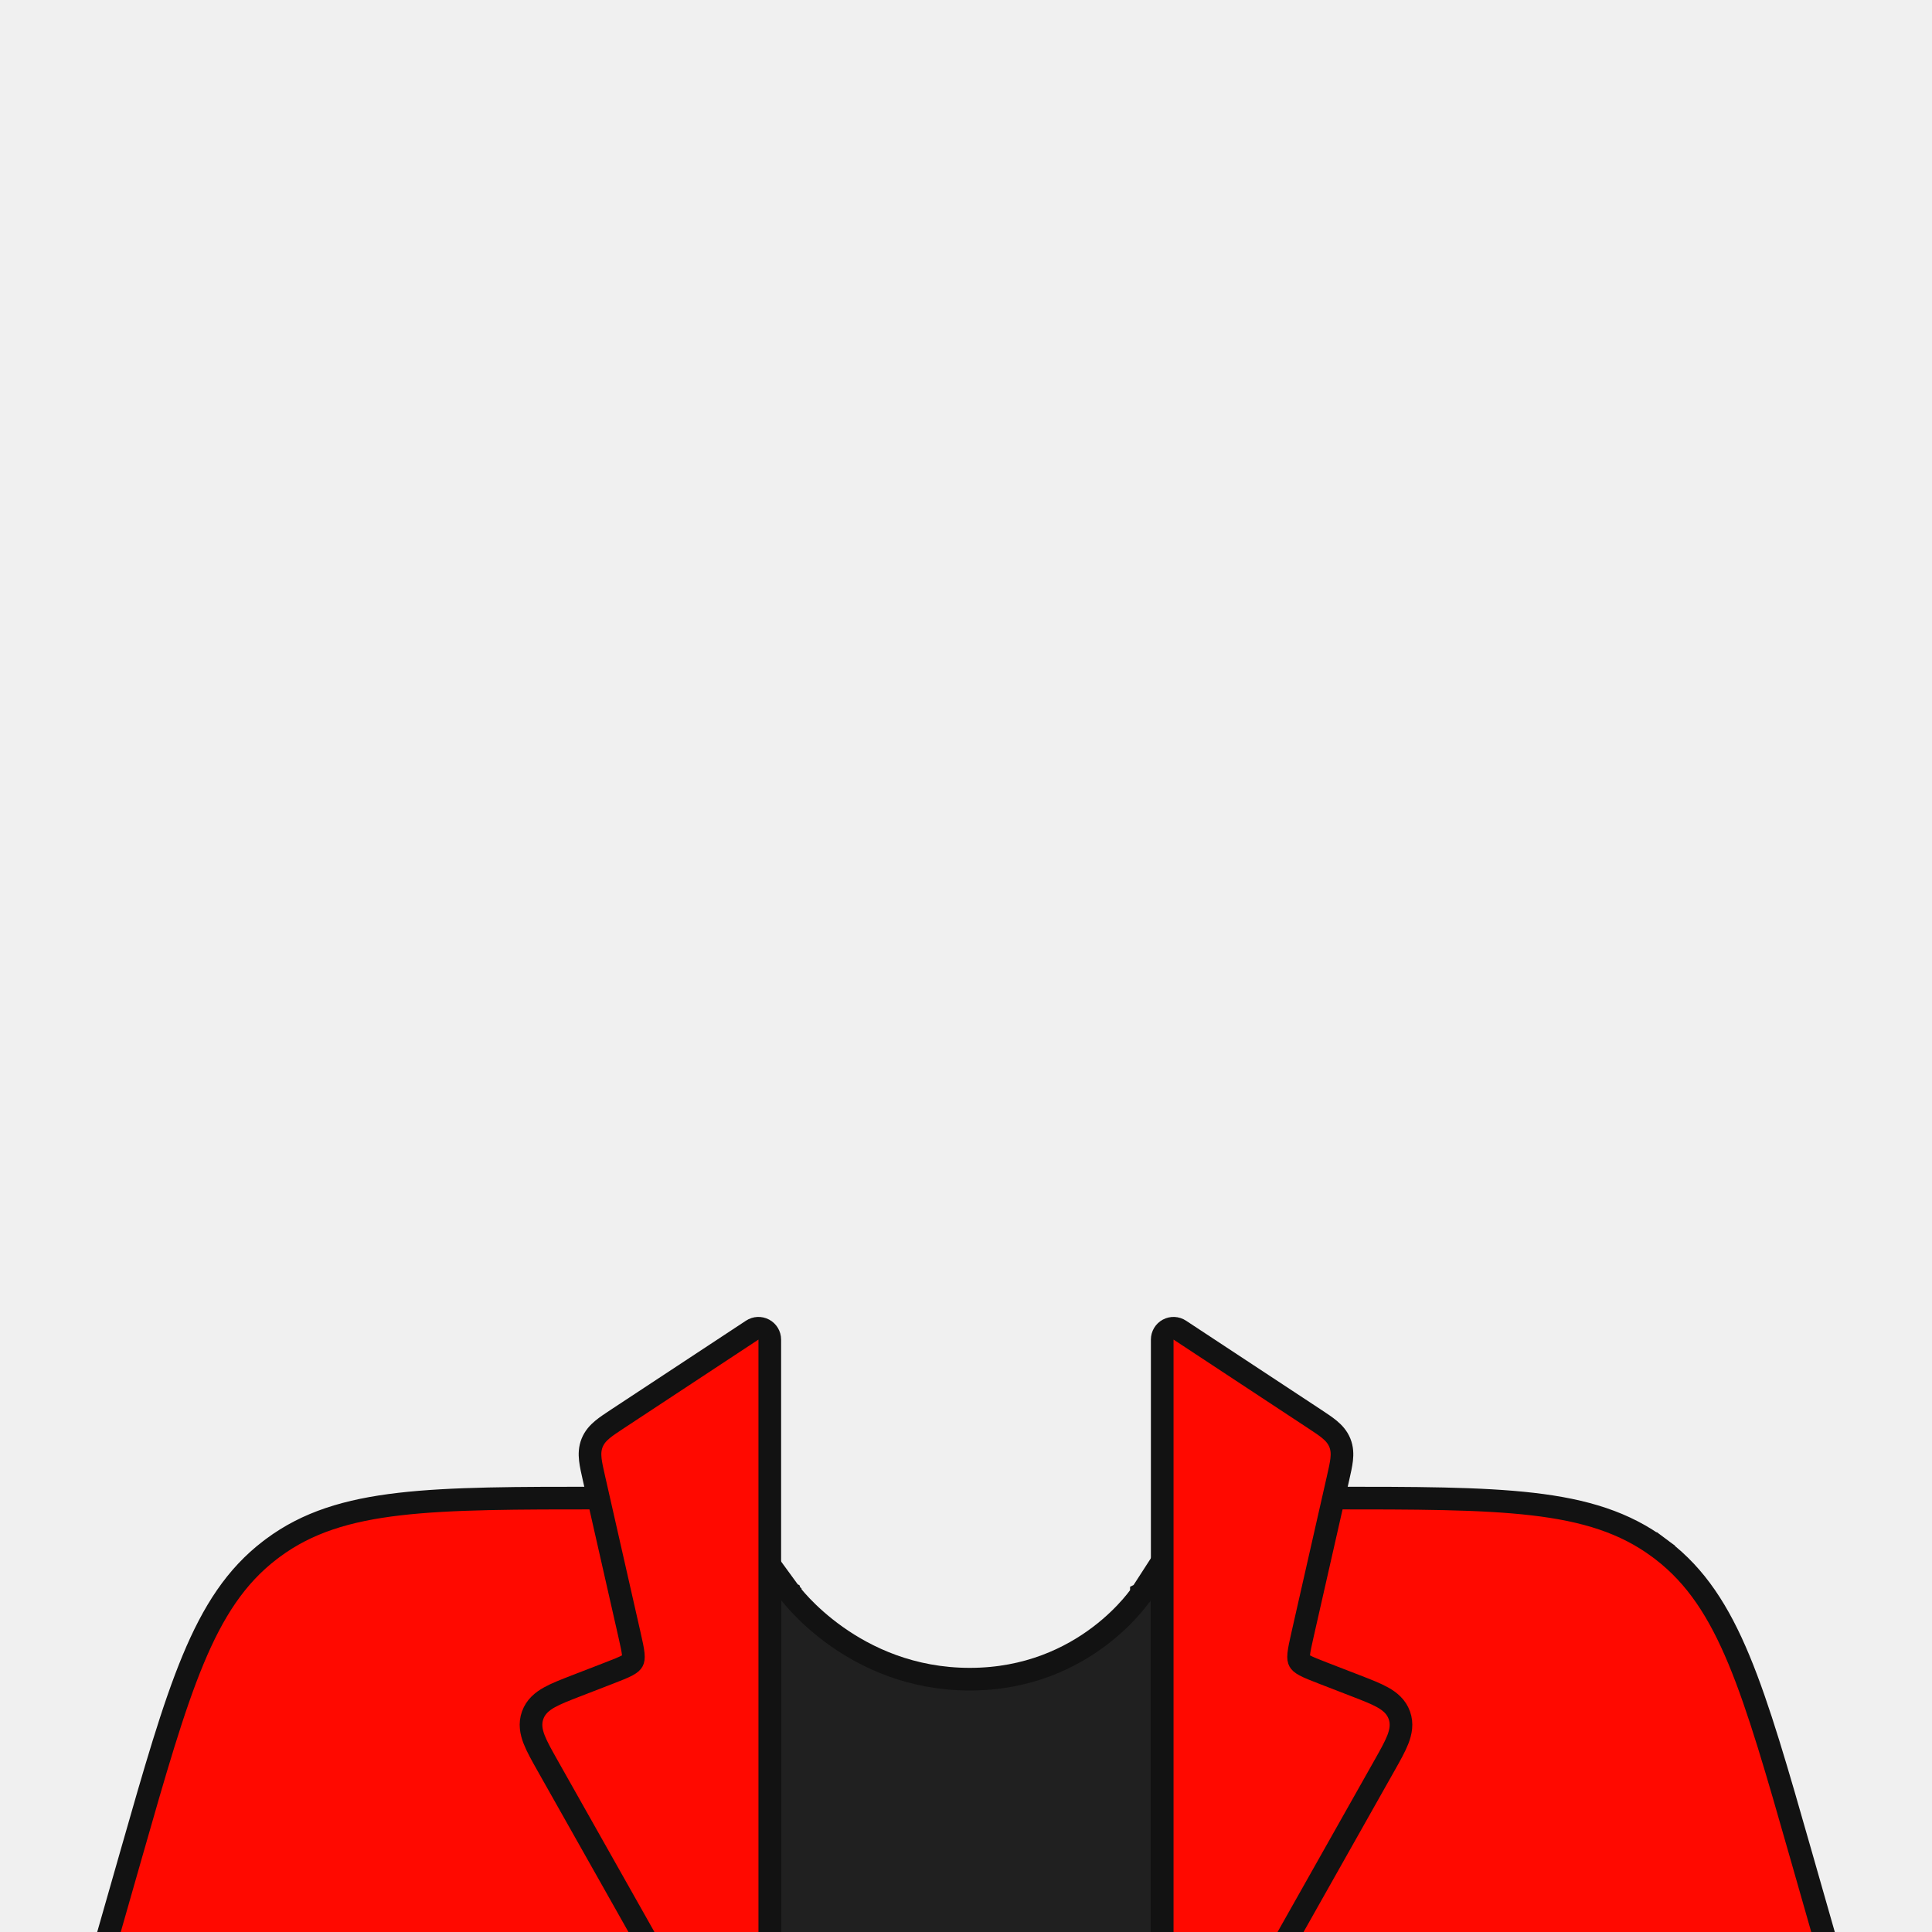
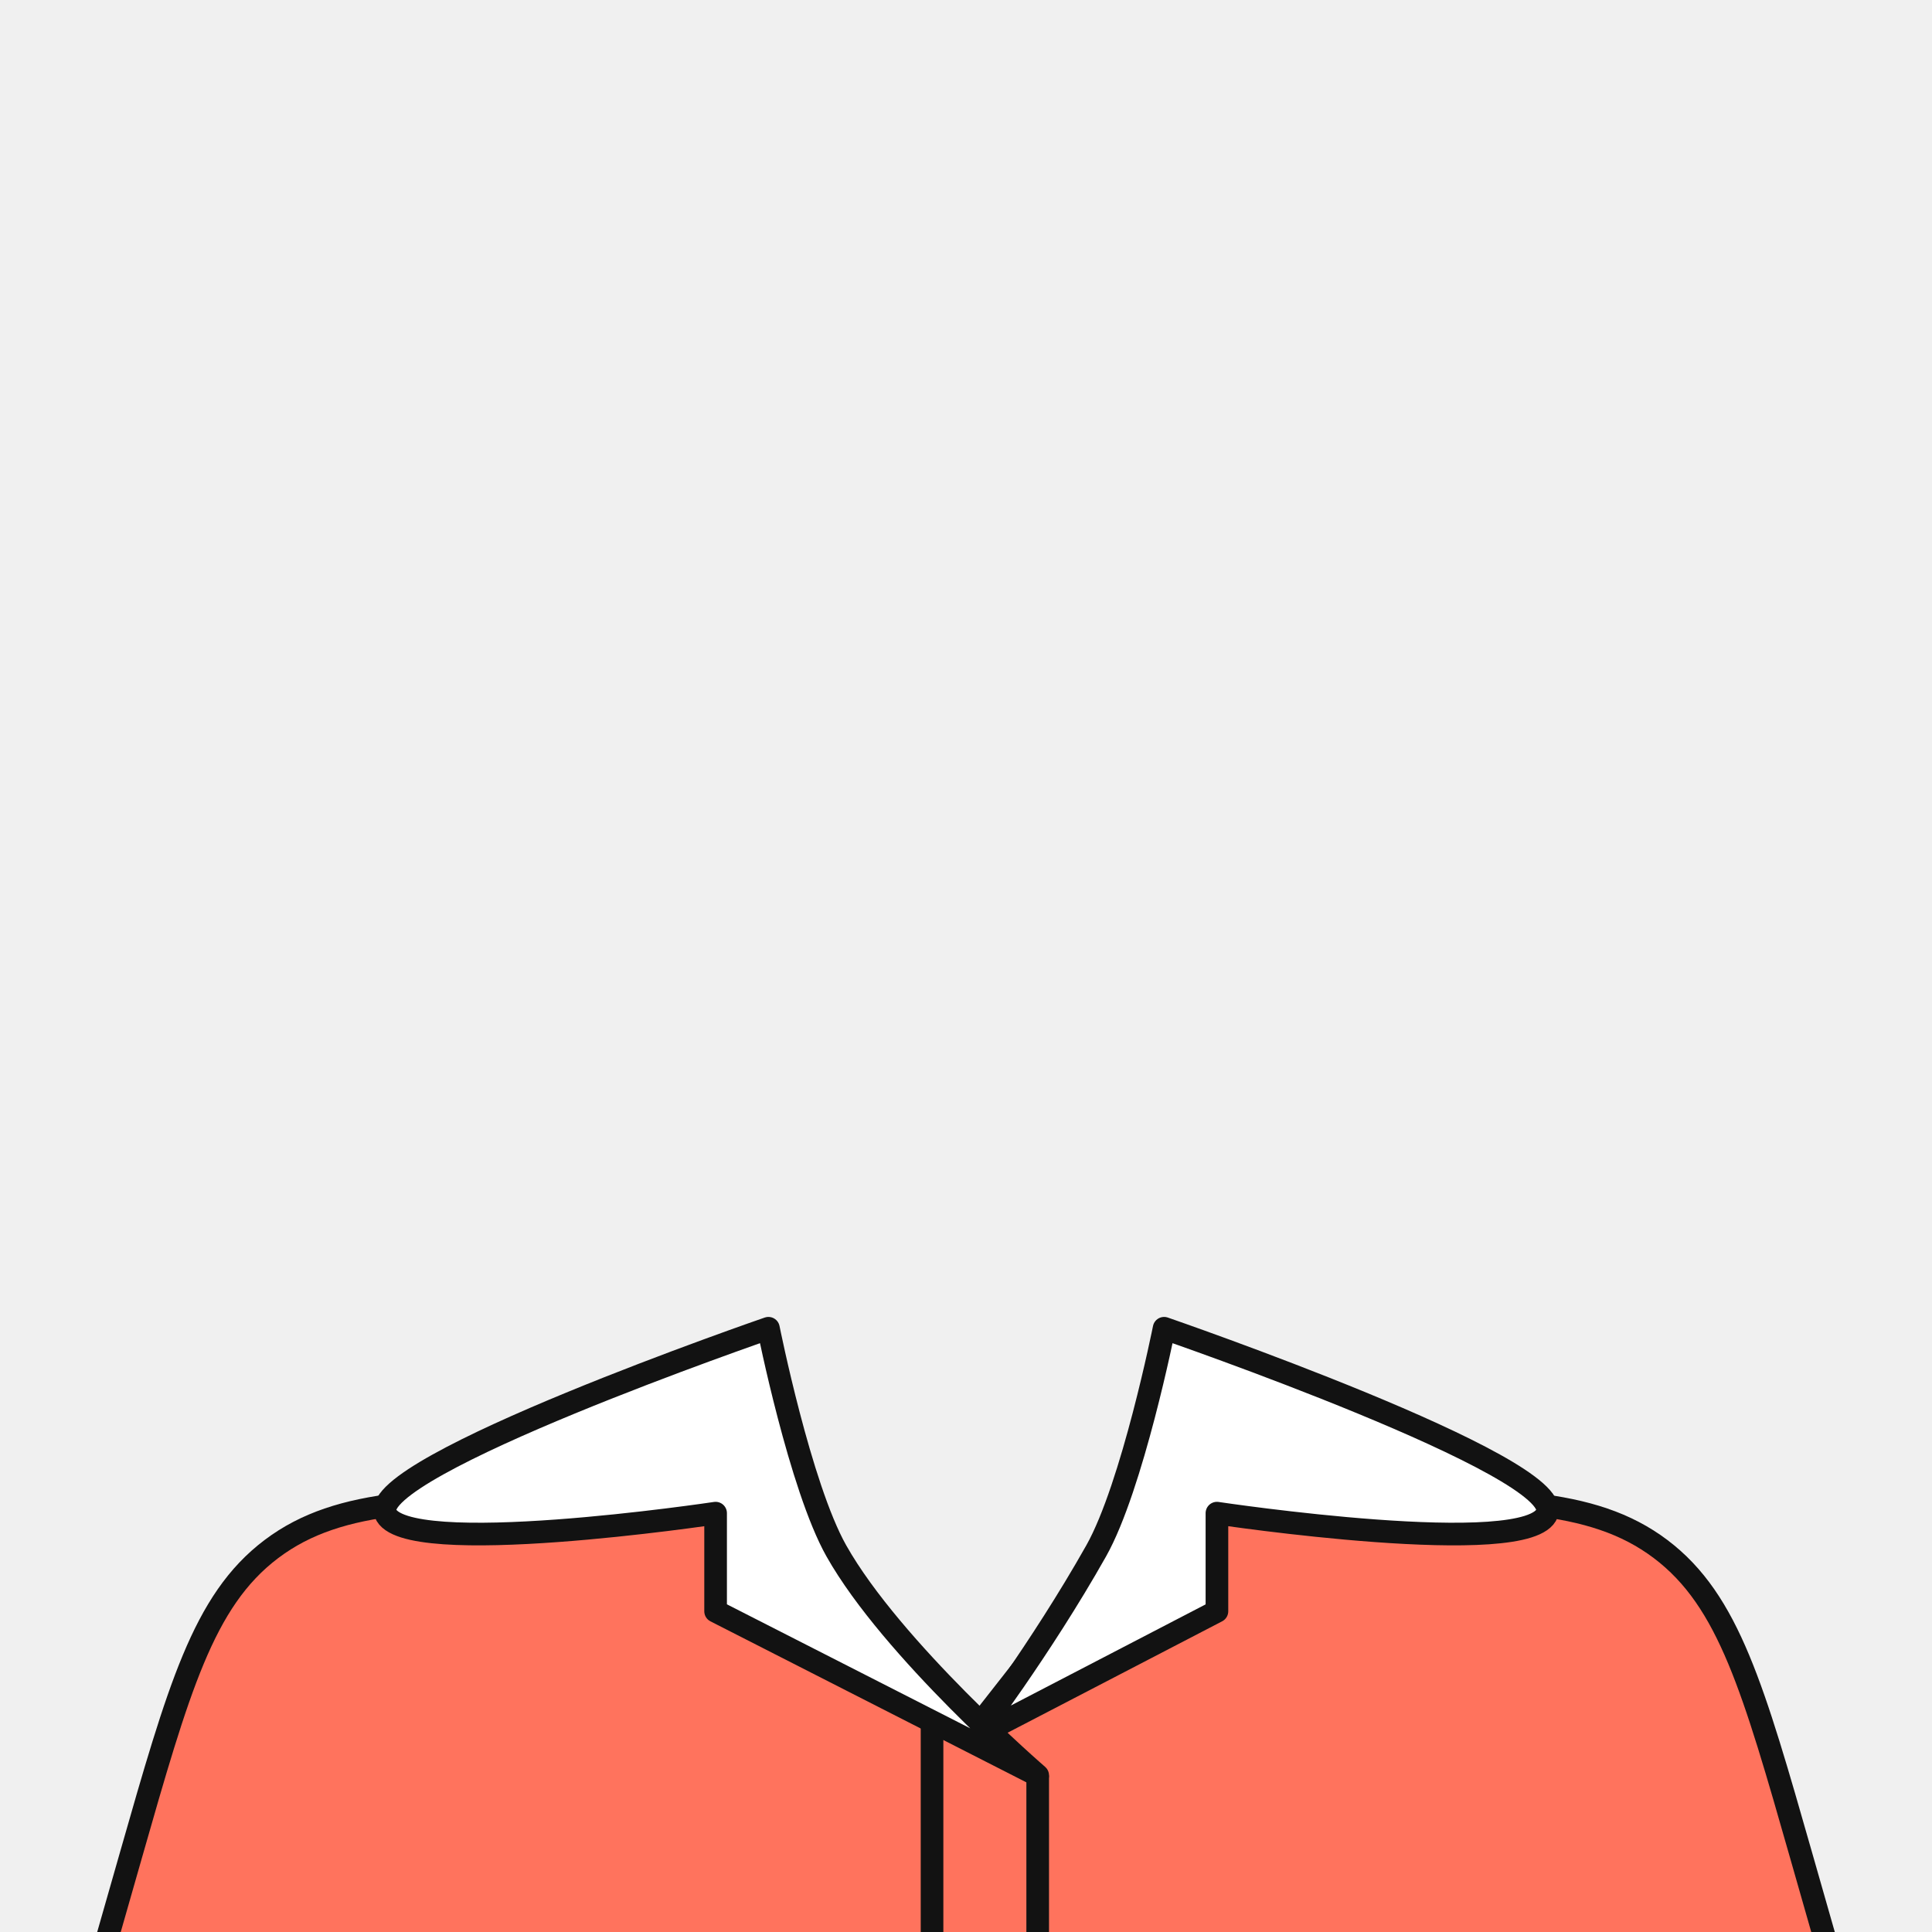
<svg xmlns="http://www.w3.org/2000/svg" width="512" height="512" viewBox="0 0 512 512" fill="none">
-   <g clip-path="url(#clip0_1735_706)">
-     <path d="M163 399.997V399.995V397H160H159.8C137.005 397 119.639 397 105.86 398.598C91.963 400.209 81.398 403.474 72.323 410.215C72.059 410.411 71.796 410.609 71.535 410.809C62.561 417.683 56.519 426.945 51.152 439.864C45.83 452.674 41.059 469.372 34.797 491.29L34.742 491.482L29.115 511.176L28.023 515H32H480H483.977L482.885 511.176L477.258 491.482L477.203 491.291C470.941 469.372 466.17 452.674 460.848 439.864C455.481 426.945 449.44 417.683 440.465 410.81C440.204 410.609 439.941 410.411 439.677 410.215L437.888 412.623L439.677 410.215C430.602 403.474 420.037 400.209 406.14 398.598C392.361 397 374.996 397 352.2 397H352H349V399.995V399.997V399.997V400L349 400.02C349 400.044 348.999 400.085 348.998 400.142C348.995 400.256 348.99 400.435 348.98 400.675C348.958 401.156 348.915 401.878 348.826 402.809C348.649 404.672 348.291 407.361 347.572 410.599C346.131 417.084 343.25 425.717 337.504 434.336C326.128 451.399 303.126 469 256 469C208.874 469 185.872 451.399 174.496 434.336C168.75 425.717 165.87 417.084 164.429 410.599C163.709 407.361 163.351 404.672 163.174 402.809C163.085 401.878 163.042 401.156 163.021 400.675C163.01 400.435 163.005 400.256 163.002 400.142C163.001 400.085 163 400.044 163 400.02L163 400V399.997V399.997Z" fill="#FF0900" stroke="#121212" stroke-width="6" />
-     <path d="M207 515H204V512V424V414.794L209.421 422.228L209.422 422.229L209.423 422.231L209.424 422.232L209.424 422.233L209.45 422.267C209.475 422.301 209.518 422.357 209.577 422.433C209.694 422.585 209.878 422.818 210.129 423.121C210.629 423.727 211.392 424.61 212.412 425.678C214.454 427.817 217.515 430.685 221.551 433.555C229.62 439.293 241.525 445 257 445C272.461 445 283.842 439.304 291.378 433.607C295.153 430.753 297.958 427.903 299.809 425.779C300.733 424.718 301.417 423.842 301.862 423.243C302.084 422.943 302.247 422.713 302.35 422.564C302.401 422.49 302.438 422.435 302.46 422.403L302.48 422.372L302.481 422.371L302.481 422.37L302.482 422.369L302.483 422.367L308 413.825V424V512V515H305H207Z" fill="#202020" stroke="#121212" stroke-width="6" />
-     <path d="M204 355C204 353.897 203.394 352.882 202.423 352.359C201.451 351.836 200.271 351.888 199.35 352.495L163.789 375.923L163.662 376.007C162.092 377.041 160.714 377.948 159.658 378.826C158.515 379.776 157.524 380.868 156.921 382.365C156.319 383.862 156.278 385.336 156.444 386.812C156.598 388.177 156.963 389.786 157.379 391.619L157.413 391.768L166.782 433.058C167.346 435.544 167.701 437.136 167.821 438.356C167.932 439.491 167.792 439.92 167.65 440.185C167.509 440.45 167.232 440.805 166.228 441.347C165.15 441.929 163.631 442.523 161.254 443.443L152.851 446.696L152.651 446.773C149.814 447.871 147.392 448.808 145.587 449.817C143.665 450.891 141.97 452.296 141.16 454.557C140.35 456.819 140.768 458.98 141.571 461.03C142.325 462.956 143.601 465.217 145.096 467.867L145.201 468.054L182.387 533.974C182.919 534.917 183.917 535.5 185 535.5H201C202.657 535.5 204 534.157 204 532.5V355Z" fill="#FF0900" stroke="#121212" stroke-width="6" stroke-linejoin="round" />
-     <path d="M308 355C308 353.897 308.606 352.882 309.577 352.359C310.549 351.836 311.729 351.888 312.65 352.495L348.211 375.923L348.338 376.007C349.908 377.041 351.286 377.948 352.342 378.826C353.485 379.776 354.476 380.868 355.079 382.365C355.681 383.862 355.722 385.336 355.556 386.812C355.402 388.177 355.037 389.786 354.621 391.619L354.587 391.768L345.218 433.058C344.654 435.544 344.299 437.136 344.179 438.356C344.068 439.491 344.208 439.92 344.35 440.185C344.491 440.45 344.768 440.805 345.772 441.347C346.85 441.929 348.369 442.523 350.746 443.443L359.149 446.696L359.349 446.773C362.186 447.871 364.608 448.808 366.413 449.817C368.335 450.891 370.03 452.296 370.84 454.557C371.65 456.819 371.232 458.98 370.429 461.03C369.675 462.956 368.399 465.217 366.904 467.867L366.799 468.054L329.613 533.974C329.081 534.917 328.083 535.5 327 535.5H311C309.343 535.5 308 534.157 308 532.5V355Z" fill="#FF0900" stroke="#121212" stroke-width="6" stroke-linejoin="round" />
+   <g clip-path="url(#clip0_1735_714)">
+     <path d="M206.252 398.018L205.356 397H204H160.551H160.349C137.284 397 119.713 397 105.783 398.634C91.733 400.281 81.064 403.619 71.928 410.511C62.792 417.402 56.652 426.743 51.208 439.8C45.81 452.746 40.983 469.64 34.646 491.817L34.591 492.012L29.115 511.176L28.023 515H32H480H483.977L482.885 511.176L477.409 492.012L477.353 491.816C471.017 469.64 466.19 452.746 460.792 439.8C455.348 426.743 449.208 417.402 440.072 410.511C430.936 403.619 420.267 400.281 406.217 398.634C392.287 397 374.716 397 351.651 397H351.449H308H306.54L305.639 398.149L258.867 457.808L206.252 398.018Z" fill="#FF735D" stroke="#121212" stroke-width="6" />
+     <path d="M247 456L247 533" stroke="#121212" stroke-width="6" stroke-linecap="round" stroke-linejoin="round" />
+     <path d="M410 401C414.5 388.533 308.5 352 308.5 352C308.5 352 300.115 393.941 290.5 411C275.753 437.163 258 460.5 258 460.5L322.5 427V401C322.5 401 405.5 413.467 410 401Z" fill="white" stroke="#121212" stroke-width="6" stroke-linejoin="round" />
+     <path d="M102.142 401C97.642 388.533 203.642 352 203.642 352C203.642 352 212.027 393.941 221.642 411C236.389 437.163 275 470.5 275 470.5L189.642 427V401C189.642 401 106.642 413.467 102.142 401Z" fill="white" stroke="#121212" stroke-width="6" stroke-linejoin="round" />
+     <path d="M275 471V533" stroke="#121212" stroke-width="6" stroke-linecap="round" stroke-linejoin="round" />
  </g>
  <defs>
-     <clipPath id="clip0_1735_706">
+     <clipPath id="clip0_1735_714">
      <rect width="512" height="512" fill="white" />
    </clipPath>
  </defs>
</svg>
